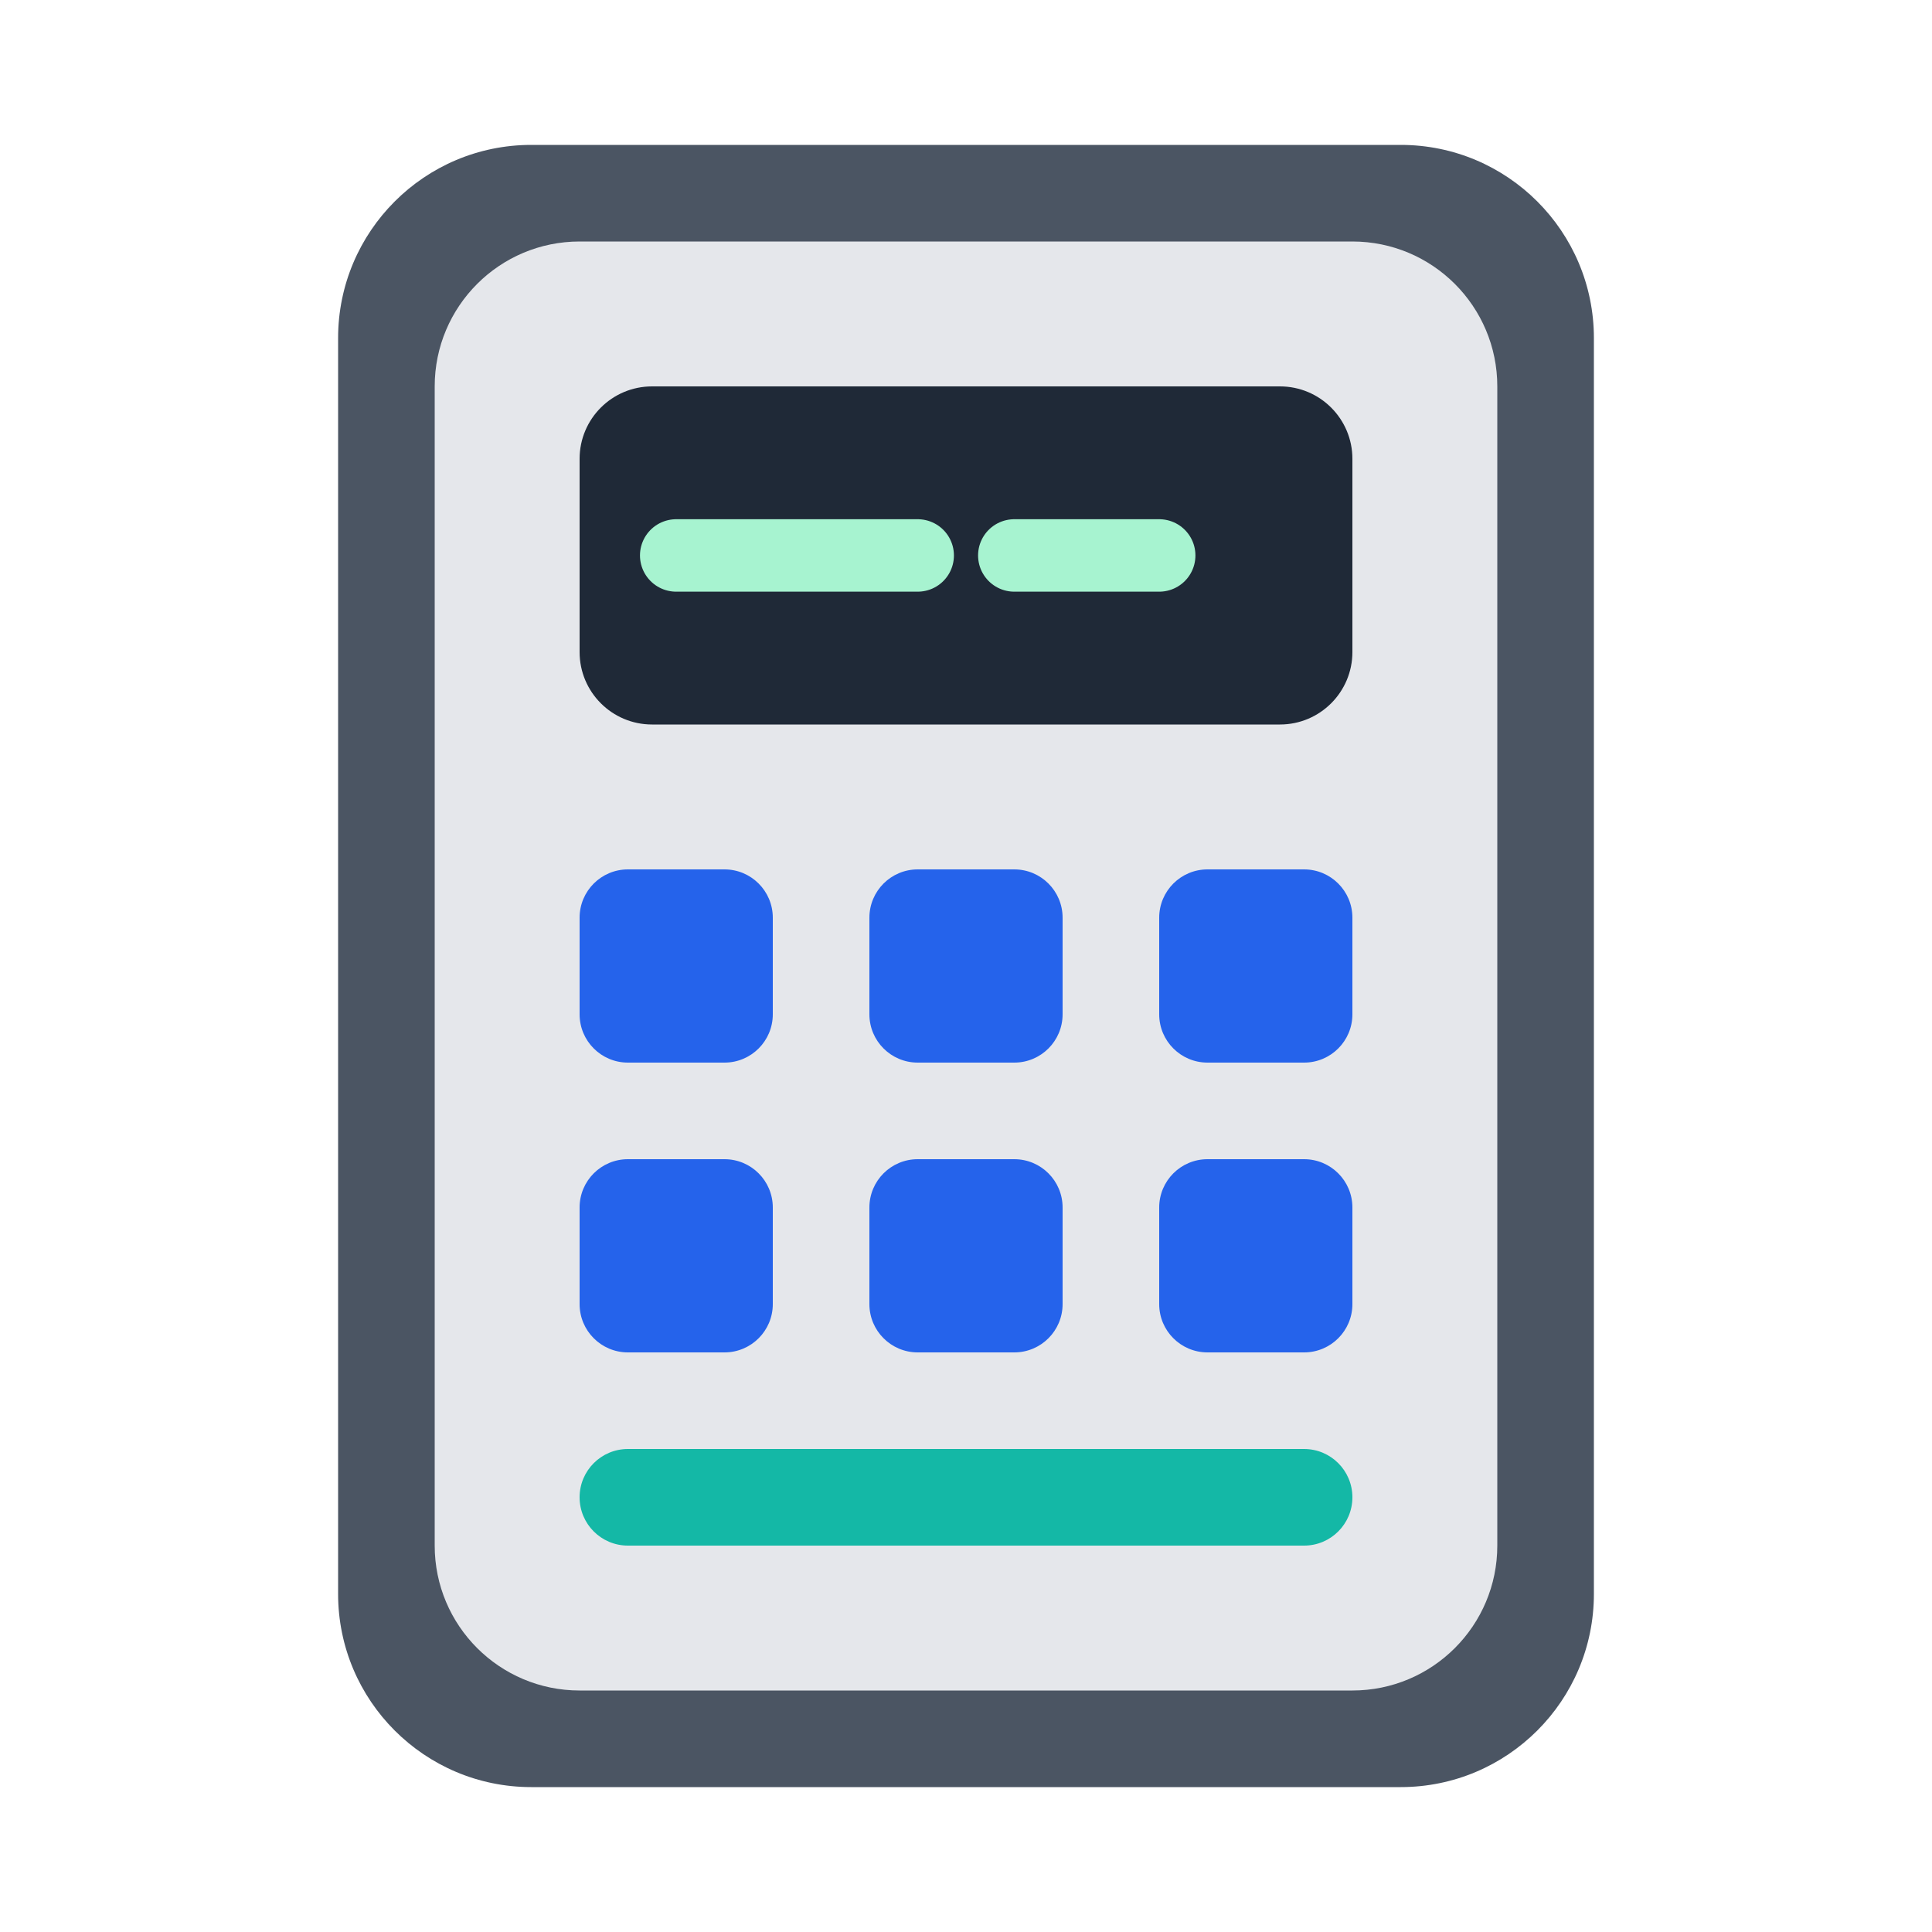
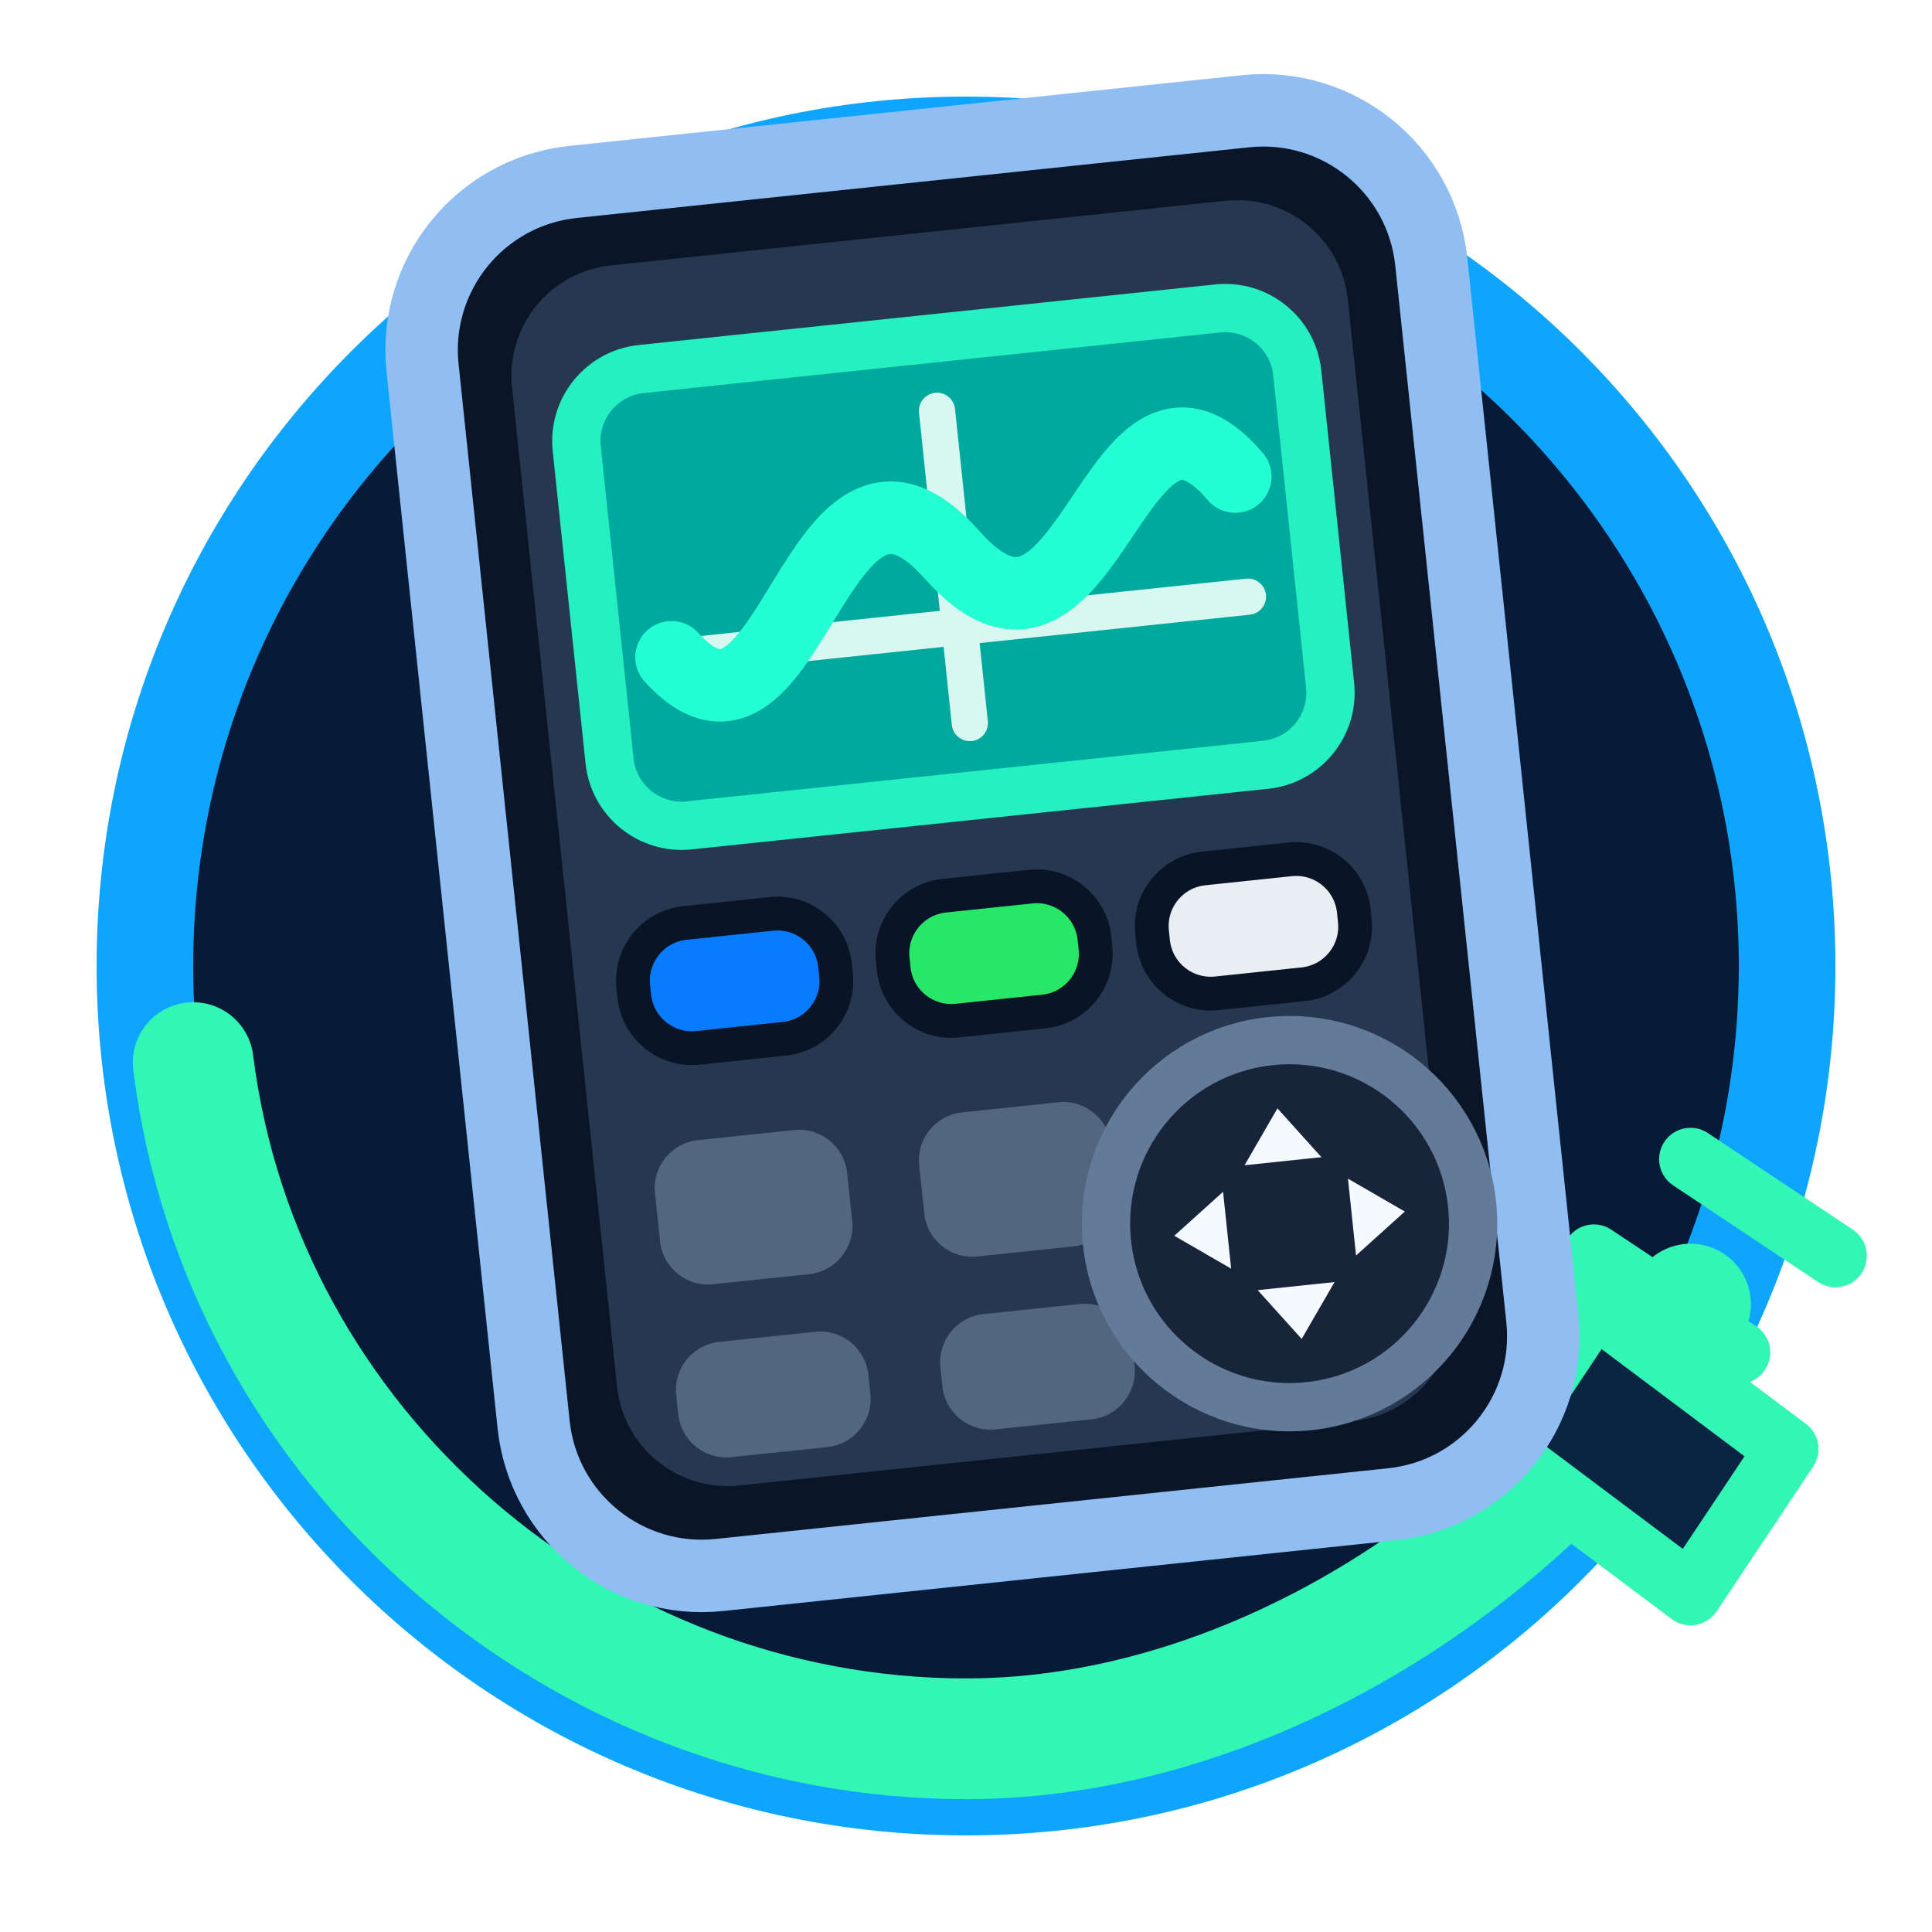
<svg xmlns="http://www.w3.org/2000/svg" width="40" height="40" viewBox="0 0 40 40">
-   <rect x="7" y="3" width="26" height="34" rx="4" fill="#4B5563" />
-   <rect x="9" y="5" width="22" height="30" rx="3" fill="#E5E7EB" />
-   <rect x="12" y="8" width="16" height="7" rx="1.5" fill="#1F2937" />
-   <path d="M14 11.5h5m2 0h3" stroke="#A7F3D0" stroke-width="1.5" stroke-linecap="round" />
-   <g fill="#2563EB">
-     <rect x="12" y="18" width="4" height="4" rx="1" />
-     <rect x="18" y="18" width="4" height="4" rx="1" />
-     <rect x="24" y="18" width="4" height="4" rx="1" />
-     <rect x="12" y="24" width="4" height="4" rx="1" />
-     <rect x="18" y="24" width="4" height="4" rx="1" />
-     <rect x="24" y="24" width="4" height="4" rx="1" />
+   <circle cx="20" cy="20" r="17" fill="#071B38" stroke="#0EA5FF" stroke-width="2" />
+   <path d="M4 22c1 8 8 14 16 14 6 0 12-4 15-9" fill="none" stroke="#31F6B4" stroke-width="2.5" stroke-linecap="round" />
+   <path d="m33 26 3 2m-1-4 3 2m-5 1-2 3 4 3 2-3z" fill="#0B2444" stroke="#31F6B4" stroke-width="1.3" stroke-linecap="round" stroke-linejoin="round" />
+   <g transform="rotate(-6 20 19)">
+     <rect x="10" y="3" width="21" height="29" rx="3.5" fill="#0B1528" stroke="#90BDF2" stroke-width="1.5" />
+     <rect x="11.8" y="4.8" width="17.4" height="25.4" rx="2.3" fill="#263750" />
+     <rect x="13" y="7" width="15" height="9.5" rx="1.5" fill="#00A99D" stroke="#24F0C2" stroke-width="1" />
+     <path d="M14.5 13h12M20.5 8.5v6.5" fill="none" stroke="#EFFFFB" stroke-width=".75" stroke-linecap="round" opacity=".9" />
+     <path d="M14.5 13c2.2 3 3.5-5 6-1.5s3.8-4.2 6-1" fill="none" stroke="#23FFD2" stroke-width="1.5" stroke-linecap="round" />
+     <g stroke="#091427" stroke-width=".7">
+       <rect x="13" y="18.5" width="4.2" height="2.6" rx="1.2" fill="#087CFF" />
+       <rect x="18.4" y="18.5" width="4.2" height="2.6" rx="1.2" fill="#28E767" />
+       <rect x="23.8" y="18.5" width="4.2" height="2.6" rx="1.2" fill="#E9EEF3" />
+     </g>
+     <g fill="#53667F">
+       <rect x="13" y="23" width="4" height="3" rx="1" />
+       <rect x="18.5" y="23" width="4" height="3" rx="1" />
+       <rect x="13" y="27.2" width="4" height="2.4" rx="1" />
+       <rect x="18.5" y="27.2" width="4" height="2.4" rx="1" />
+     </g>
+     <circle cx="26" cy="26" r="3.8" fill="#17243A" stroke="#637A98" stroke-width="1" />
+     <path d="m26 23.6.8 1.1h-1.6zm0 4.8-.8-1.1h1.6zm-2.4-2.4 1.1-.8v1.6zm4.8 0-1.1.8v-1.6z" fill="#F4FAFF" />
  </g>
-   <rect x="12" y="30" width="16" height="2" rx="1" fill="#14B8A6" />
</svg>
